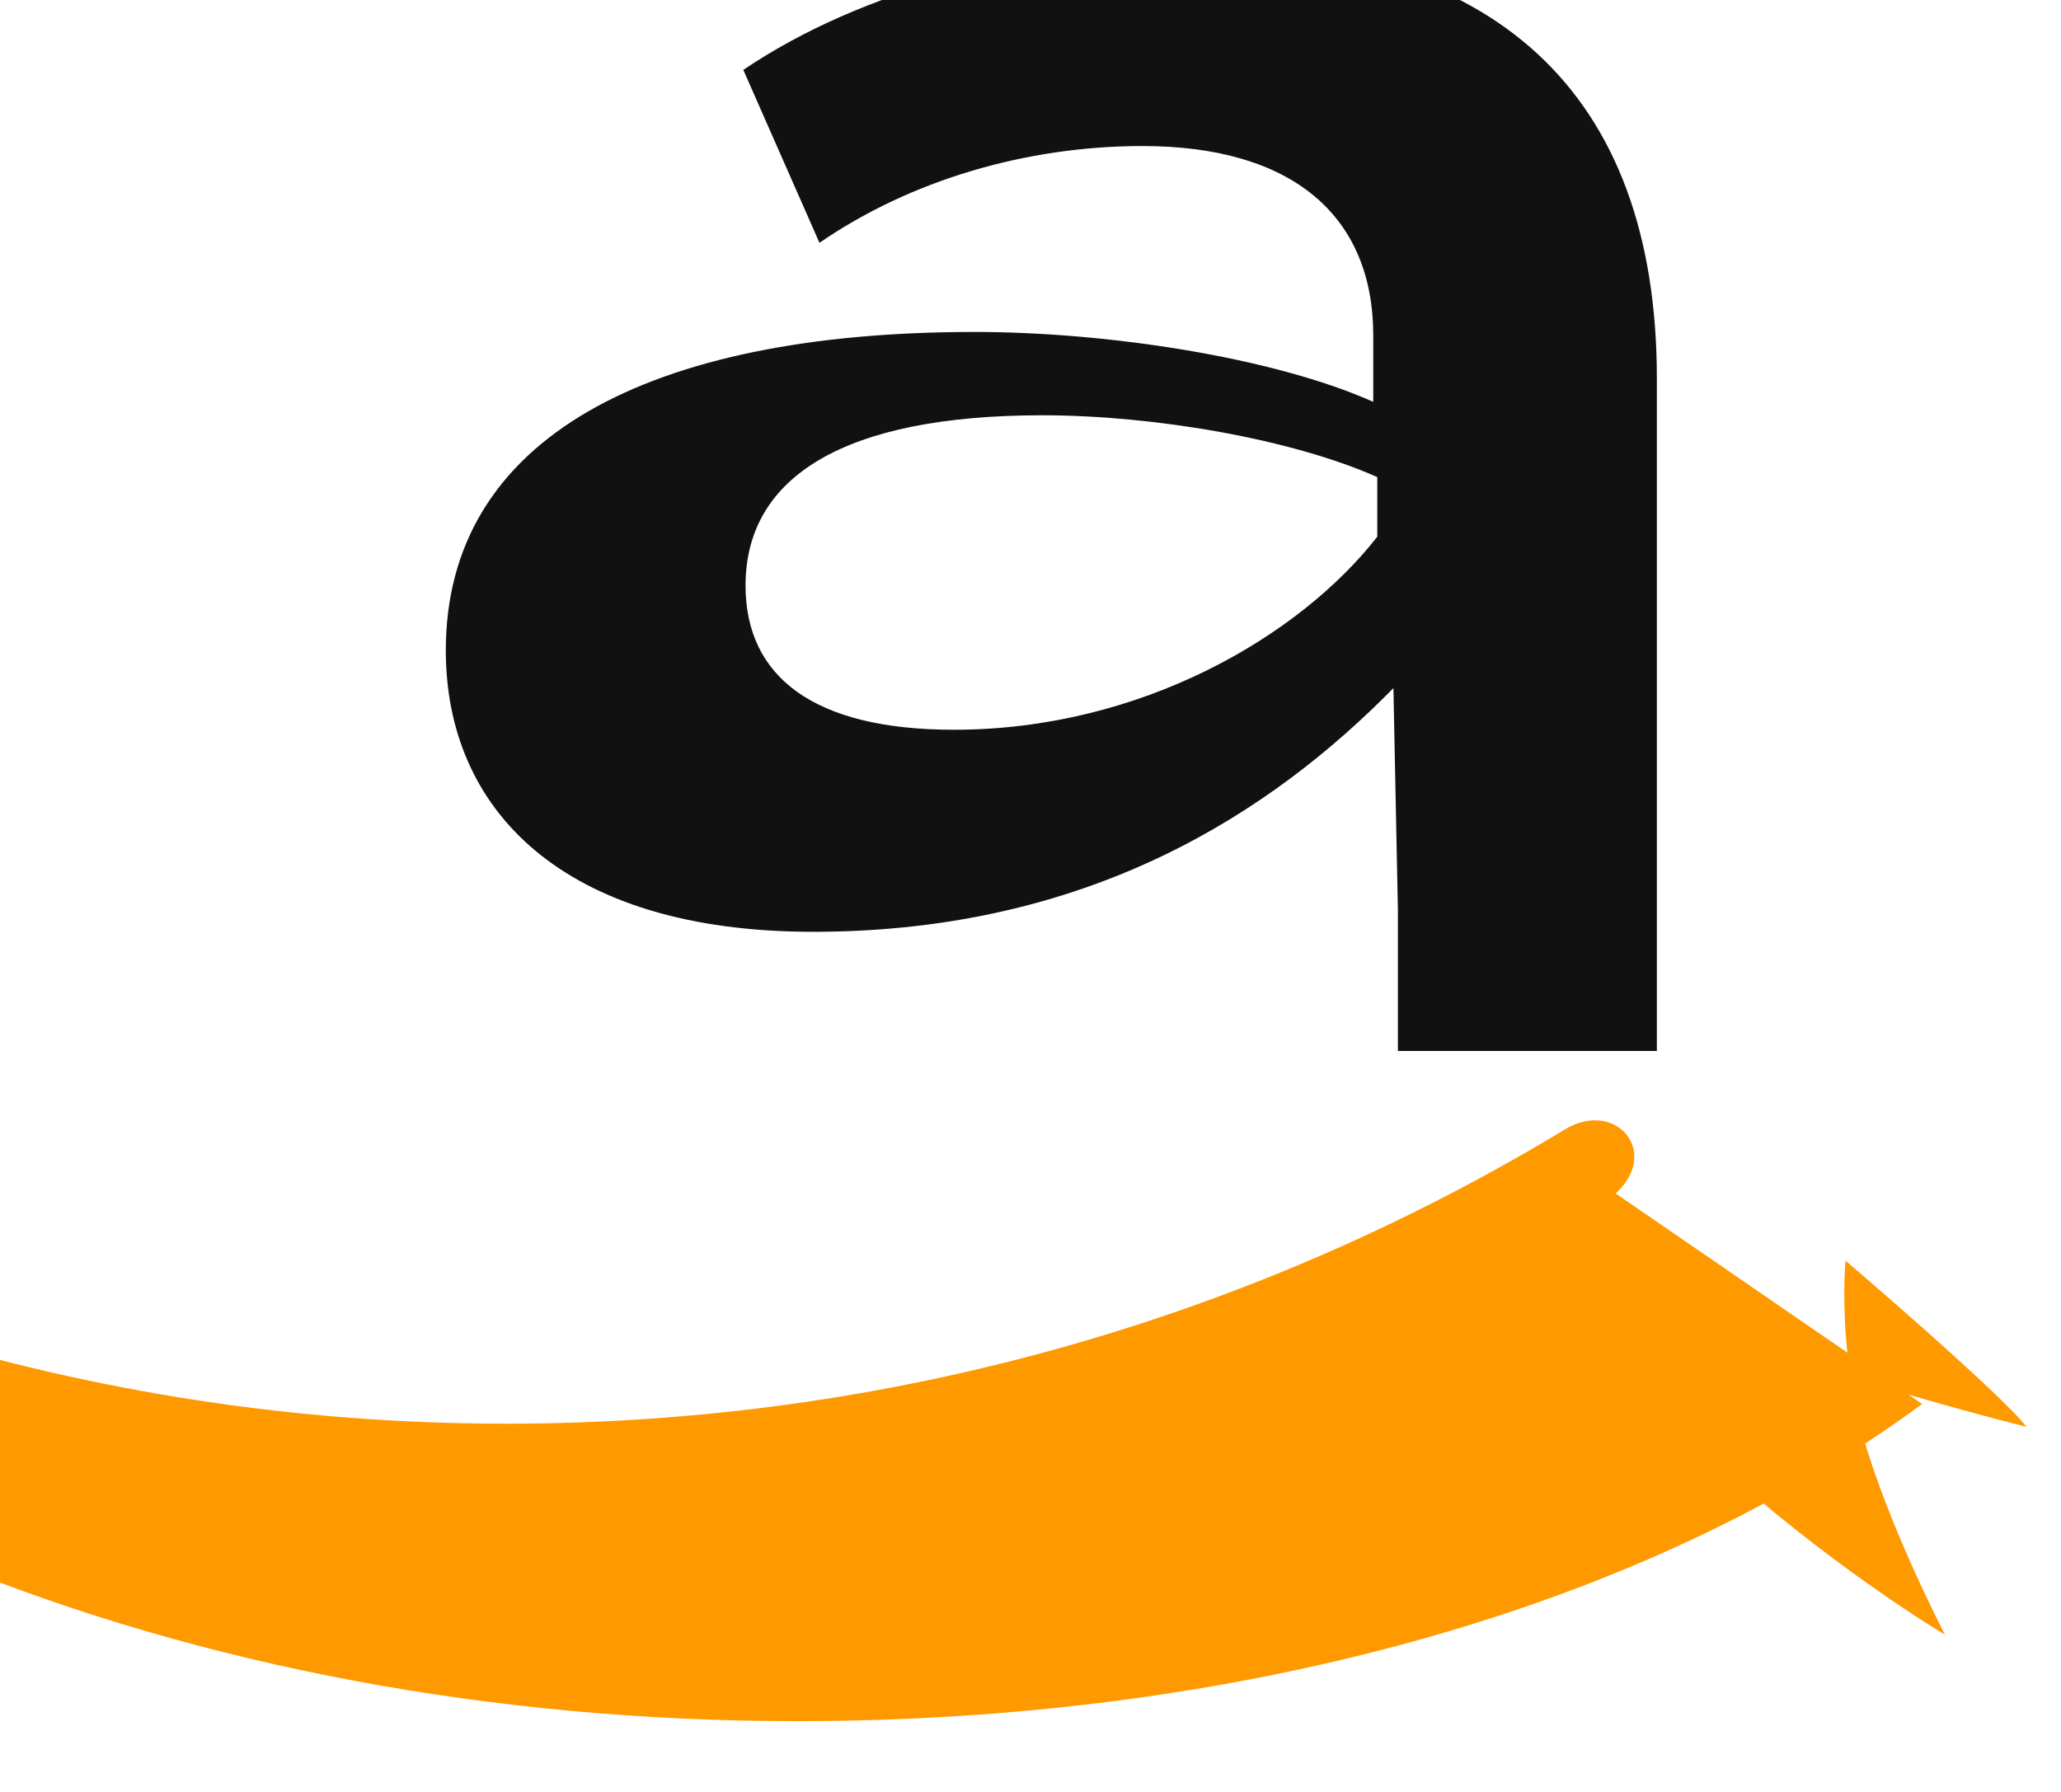
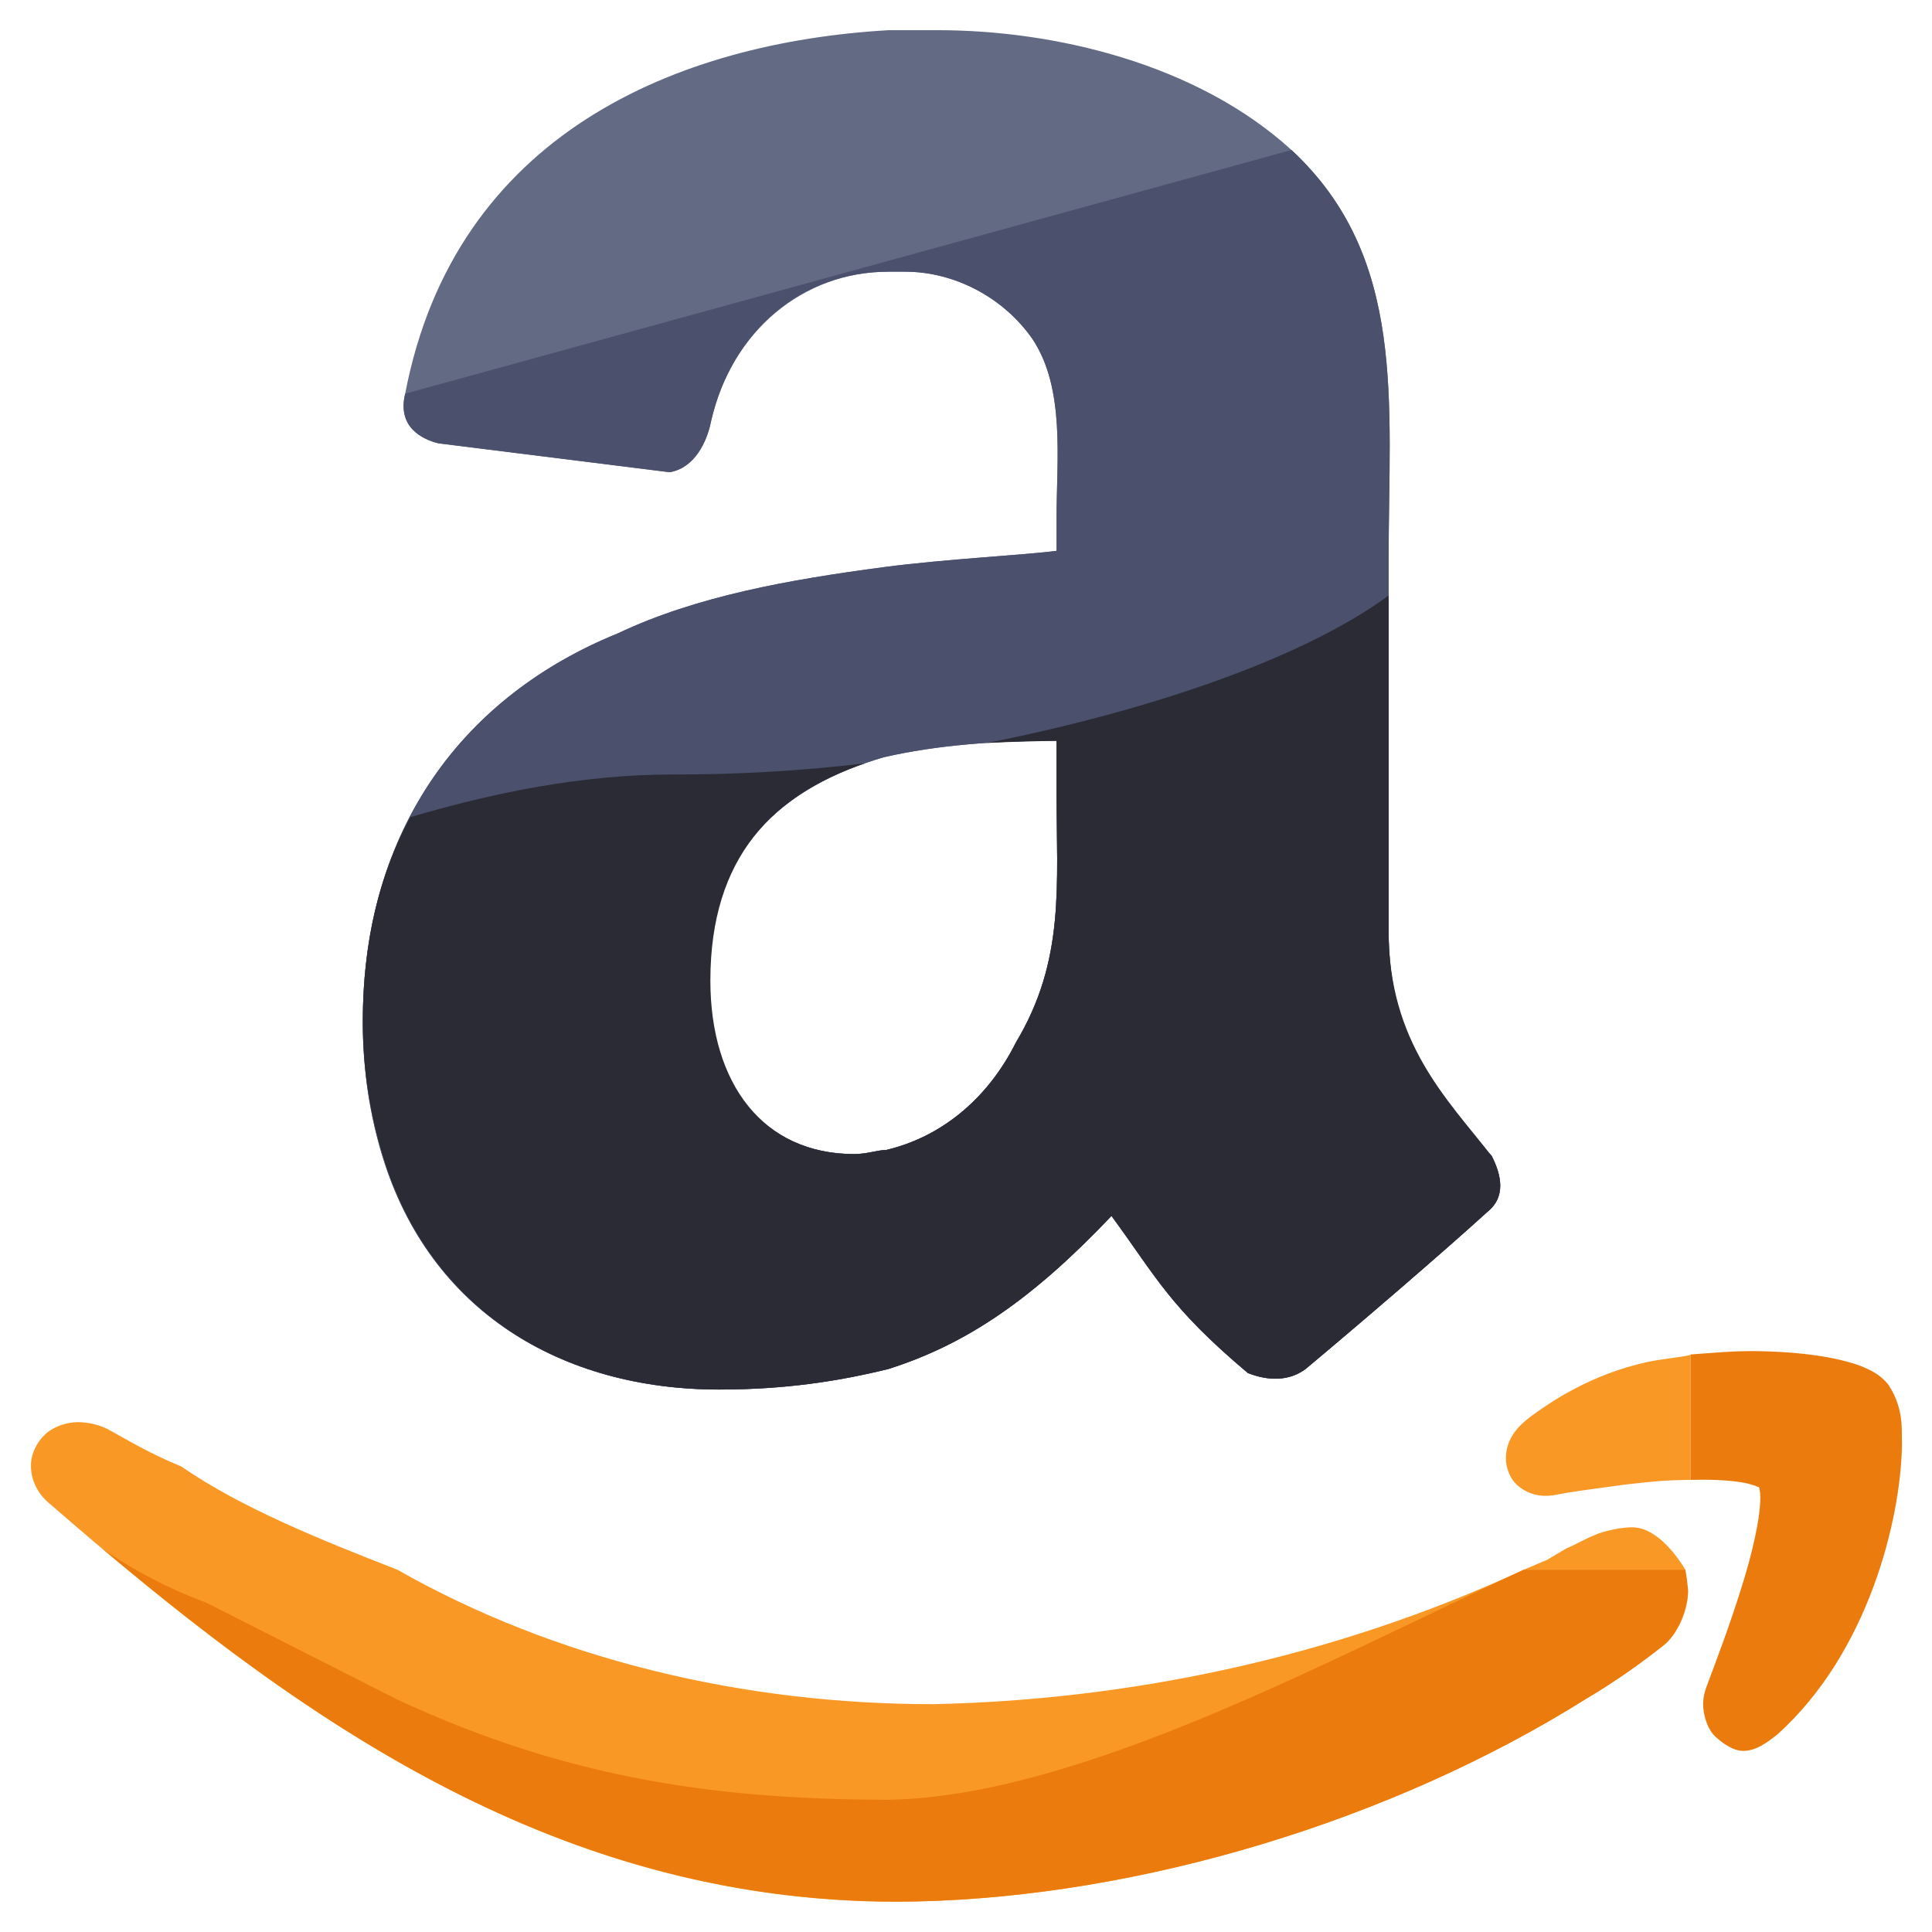
- <svg xmlns="http://www.w3.org/2000/svg" viewBox="20 40 460 400" width="100%" height="100%">
-   <g fill="none" fill-rule="evenodd">
-     <path fill="#111111" d="M331 193.6c-27.1 27.6-67.7 54.4-129.5 54.4-56.1 0-82-27.4-82-62.8 0-47.5 45.4-71.1 118-71.1 29.8 0 66.8 5.7 89 15.6v-14.8c0-26.6-17.9-42.3-51.5-42.3-26.1 0-51.9 7.7-72.1 21.6l-17-38.6c26.5-17.9 63.8-27.7 101.4-27.7 65.5 0 102.5 32 102.5 96.6v150.1h-57.8v-31.5zm-3.6-47.1c-19.1-8.5-49.8-13.8-74.8-13.8-44.1 0-66.2 13.7-66.2 38 0 20.3 15.1 32.2 46.5 32.2 41.7 0 77.2-20.9 94.5-43.1v-13.3z" />
-     <path fill="#FF9900" d="M449 353.4c-62.8 46.3-154 70.8-251.2 70.8-136.2 0-258.8-49.6-324.5-132.8-5.1-6.5.4-15.3 8-10.2 70.7 47.9 157.9 76.6 251.6 76.6 86 0 167-23.7 236.4-65.7 11.2-6.8 21.5 5 11.3 14.3z" />
-     <path fill="#FF9900" d="M472.3 358.5c-6.1-7.8-40.4-37.1-40.4-37.1s-1.8 19.3 4 39.5c5.8 20.2 18.2 44 18.2 44s-22.3-13.2-46.7-34.6c-24.4-21.4-34.4-37.3-34.4-37.3s28.1 4.7 54.4 12.8c26.3 8.1 44.9 12.7 44.9 12.7z" />
-   </g>
+ <svg xmlns="http://www.w3.org/2000/svg" xml:space="preserve" viewBox="0 0 64 64" id="amazon">
+   <path fill="#626A84" d="M49.419 38.3c-.036-.07-.169-.139-.21-.206C47.707 36.176 46 34.531 46 30.837v-12.32c0-5.2.612-9.992-3.218-13.548C39.637 2.099 34.906 1 31.075 1h-1.644c-6.974.405-14.359 3.418-16.009 12.042-.271 1.099.552 1.507 1.097 1.643l7.664.958c.82-.138 1.233-.996 1.368-1.674C24.233 10.956 26.624 9 29.432 9h.55c1.644 0 3.264.858 4.219 2.229 1.093 1.641.799 4.006.799 5.924v1.094c-1 .135-3.675.27-5.727.54-3.146.417-6.212.963-8.81 2.196-5.062 2.054-8.445 6.434-8.445 12.864 0 1.653.247 3.133.65 4.453 1.564 5.126 5.922 7.73 11.15 7.73 2.188 0 3.97-.277 5.608-.681 2.605-.825 4.792-2.331 7.391-5.071 1.505 2.053 1.921 3.016 4.518 5.205.687.27 1.371.27 1.914-.134 1.645-1.373 4.521-3.838 6.022-5.205.619-.493.469-1.21.148-1.844zM29.273 25.085c1.777-.408 3.727-.547 5.727-.547v1.645c0 3.147.294 5.61-1.346 8.349-.958 1.915-2.524 3.147-4.301 3.562-.271 0-.643.136-1.055.136-3.007 0-4.845-2.326-4.845-5.748 0-4.384 2.538-6.433 5.82-7.397z" />
+   <path fill="#4B506D" d="M13.423 13.042c-.271 1.099.552 1.507 1.097 1.643l7.664.958c.82-.138 1.233-.996 1.368-1.674C24.233 10.956 26.567 9 29.432 9h.55c1.644 0 3.264.858 4.219 2.229 1.093 1.641.799 4.006.799 5.924v1.094c-1 .135-3.675.27-5.727.54-3.146.417-6.212.963-8.81 2.196-5.062 2.054-8.445 6.434-8.445 12.864 0 1.653.247 3.133.65 4.453 1.564 5.126 5.922 7.73 11.15 7.73 2.188 0 3.97-.277 5.608-.681 2.605-.825 4.792-2.331 7.391-5.071 1.505 2.053 1.921 3.016 4.518 5.205.687.27 1.371.27 1.914-.134 1.645-1.373 4.521-3.838 6.022-5.205.618-.493.468-1.211.147-1.845-.036-.07-.169-.139-.21-.206C47.707 36.176 46 34.531 46 30.837v-12.32c0-5.2.612-9.992-3.218-13.548M29.273 25.085c1.777-.408 3.727-.547 5.727-.547v1.645c0 3.147.294 5.61-1.346 8.349-.958 1.915-2.524 3.147-4.301 3.562-.271 0-.643.136-1.055.136-3.007 0-4.845-2.326-4.845-5.748 0-4.384 2.538-6.433 5.82-7.397z" />
+   <path fill="#EA7B0C" d="M56.359 49.018c.556-.004 1.106.036 1.45.108.17.038.325.082.393.117a.425.425 0 0 1 .07.026c.014.047.043.171.04.343.006.655-.267 1.874-.651 3.063-.371 1.188-.823 2.381-1.121 3.173-.072.182-.12.383-.12.602-.006.317.125.822.403 1.076.27.255.62.474.911.474h.015c.438 0 .811-.296 1.131-.546 3.024-2.723 4.082-7.128 4.125-9.574L63 47.431v-.004c0-.645-.168-1.138-.438-1.545l-.031-.042-.033-.039c-.273-.3-.537-.412-.821-.536-.851-.329-2.19-.504-3.678-.508-.602 0-1 .039-2 .112v4.153l.36-.004z" />
+   <path fill="#FA9826" d="M54.062 50.594c-.31-.004-.924.113-1.219.25-.332.131-.648.323-.969.457l-.625.371-.775.328s.185 0 0 0h5.357c-.284-.469-.957-1.406-1.769-1.406z" />
+   <path fill="#FA9826" d="M55.831 52h-5.357c-6.486 3-13.268 4.318-19.556 4.453C24.682 56.457 18.442 55 13.165 52 10.601 51 8 49.955 6 48.576c-1-.409-1.684-.82-2.425-1.231a2.317 2.317 0 0 0-.987-.235c-.375 0-.812.143-1.092.405-.281.266-.474.649-.47 1.041-.004.505.257.972.641 1.274C9.521 56.656 18.126 62.993 29.708 63c.225 0 .452-.007.681-.011 7.367-.164 15.695-2.655 22.163-6.719l.039-.023a22.838 22.838 0 0 0 2.49-1.723c.496-.368.838-1.188.838-1.788-.005-.175-.041.264-.088-.736zM54.57 45.118c-1.882.413-3.188 1.314-3.854 1.799-.416.31-.814.723-.831 1.353-.012.344.136.737.424.97a1.415 1.415 0 0 0 1.092.298l.055-.004.042-.007c.584-.122 1.327-.207 2.323-.347.765-.084 1.18-.145 2.18-.158v-4.153c-.001.058-.916.136-1.431.249z" />
+   <path fill="#2A2B35" d="M49.419 38.3C47.917 36.382 46 34.531 46 30.837V19.729c-3 2.194-8.259 3.88-13.3 4.883.746-.045 2.3-.073 2.3-.073v1.645c0 3.147.294 5.61-1.346 8.349-.958 1.915-2.524 3.147-4.301 3.562-.271 0-.643.136-1.055.136-3.007 0-4.766-2.326-4.766-5.748 0-4.122 2.11-6.164 5.113-7.195a53.089 53.089 0 0 1-6.364.368c-2.971 0-5.938.598-8.694 1.416-1.032 1.93-1.568 4.133-1.568 6.776 0 1.653.267 3.133.67 4.453 1.564 5.126 5.912 7.73 11.14 7.73 2.188 0 3.965-.277 5.604-.681 2.605-.825 4.789-2.331 7.389-5.071 1.505 2.053 1.92 3.016 4.517 5.205.687.27 1.37.27 1.913-.134 1.645-1.373 4.521-3.838 6.022-5.205.617-.494.466-1.211.145-1.845-.036-.071.041.067 0 0z" />
+   <path fill="#EA7B0C" d="M55.831 52h-5.357c-6.486 3-14.694 7.482-20.983 7.619-.236.008.231 0 0 0-6.236.004-11.048-.873-16.325-3.316L6.83 53.089a15.377 15.377 0 0 1-3.439-1.788c7.395 6.229 15.576 11.686 26.311 11.691.225 0 .455-.003.685-.007 7.367-.164 15.696-2.653 22.164-6.717l.039-.022a22.838 22.838 0 0 0 2.49-1.723c.496-.367.839-1.268.839-1.867a7.61 7.61 0 0 0-.088-.656z" />
</svg>
